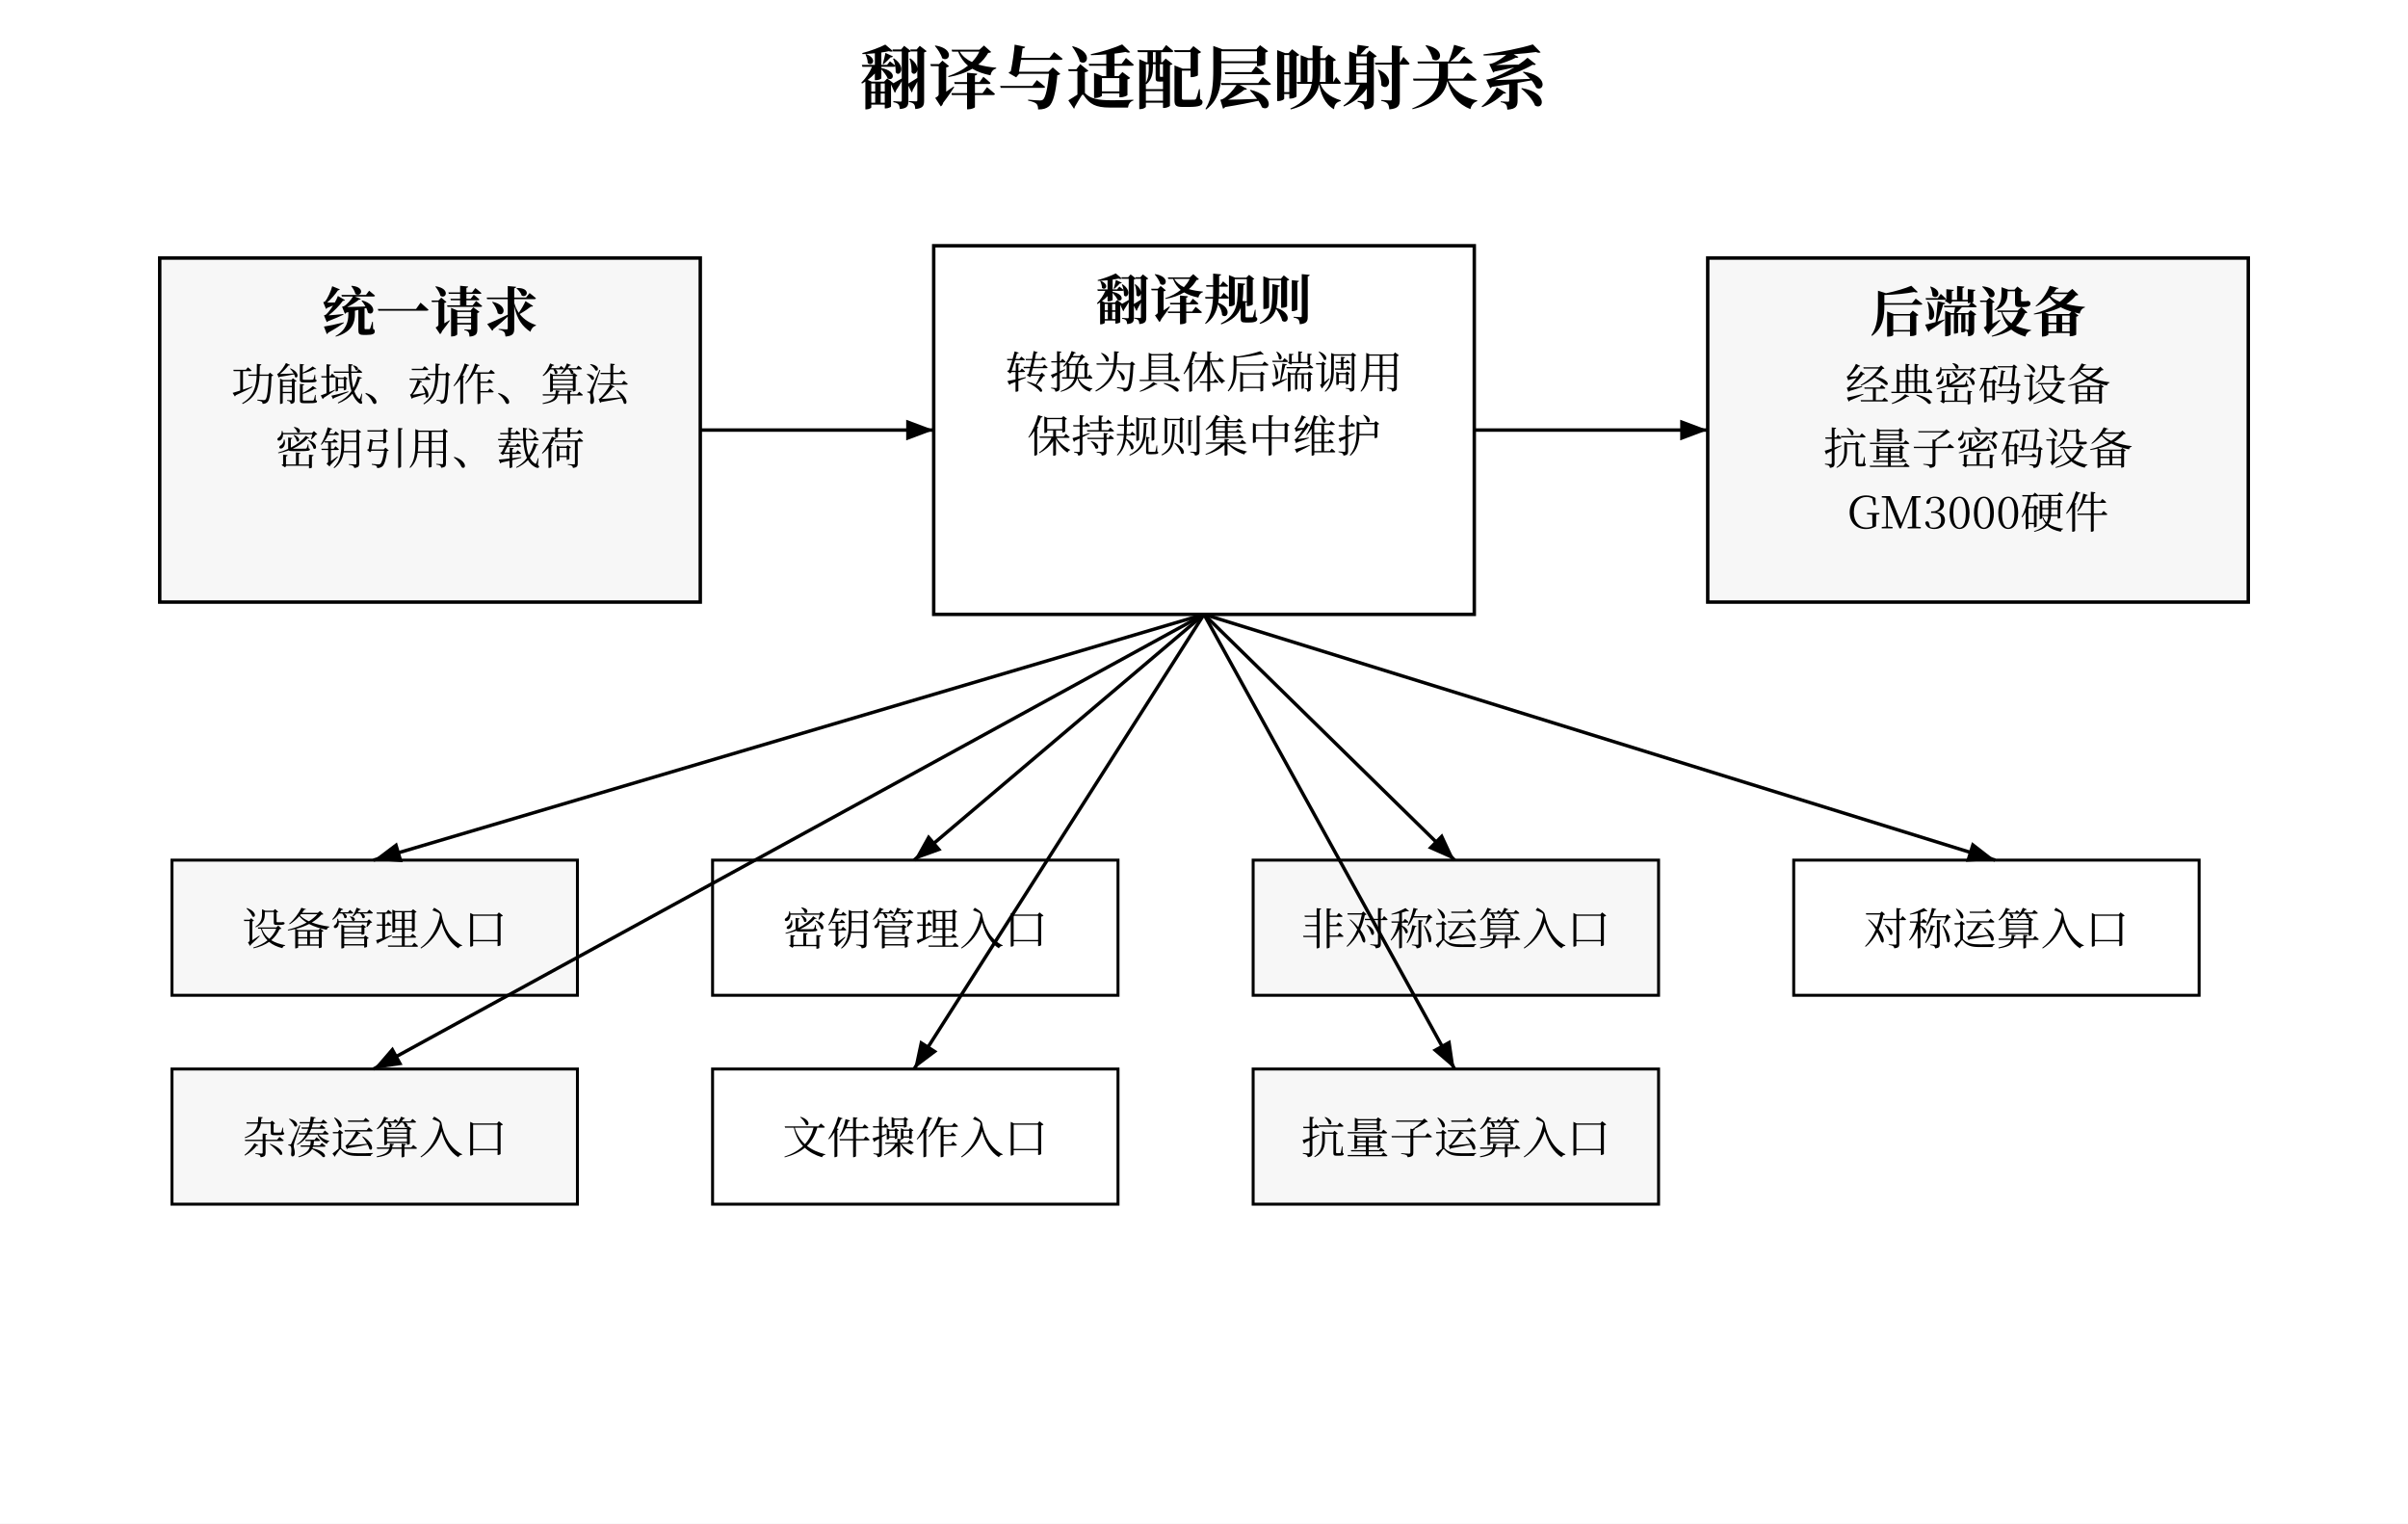
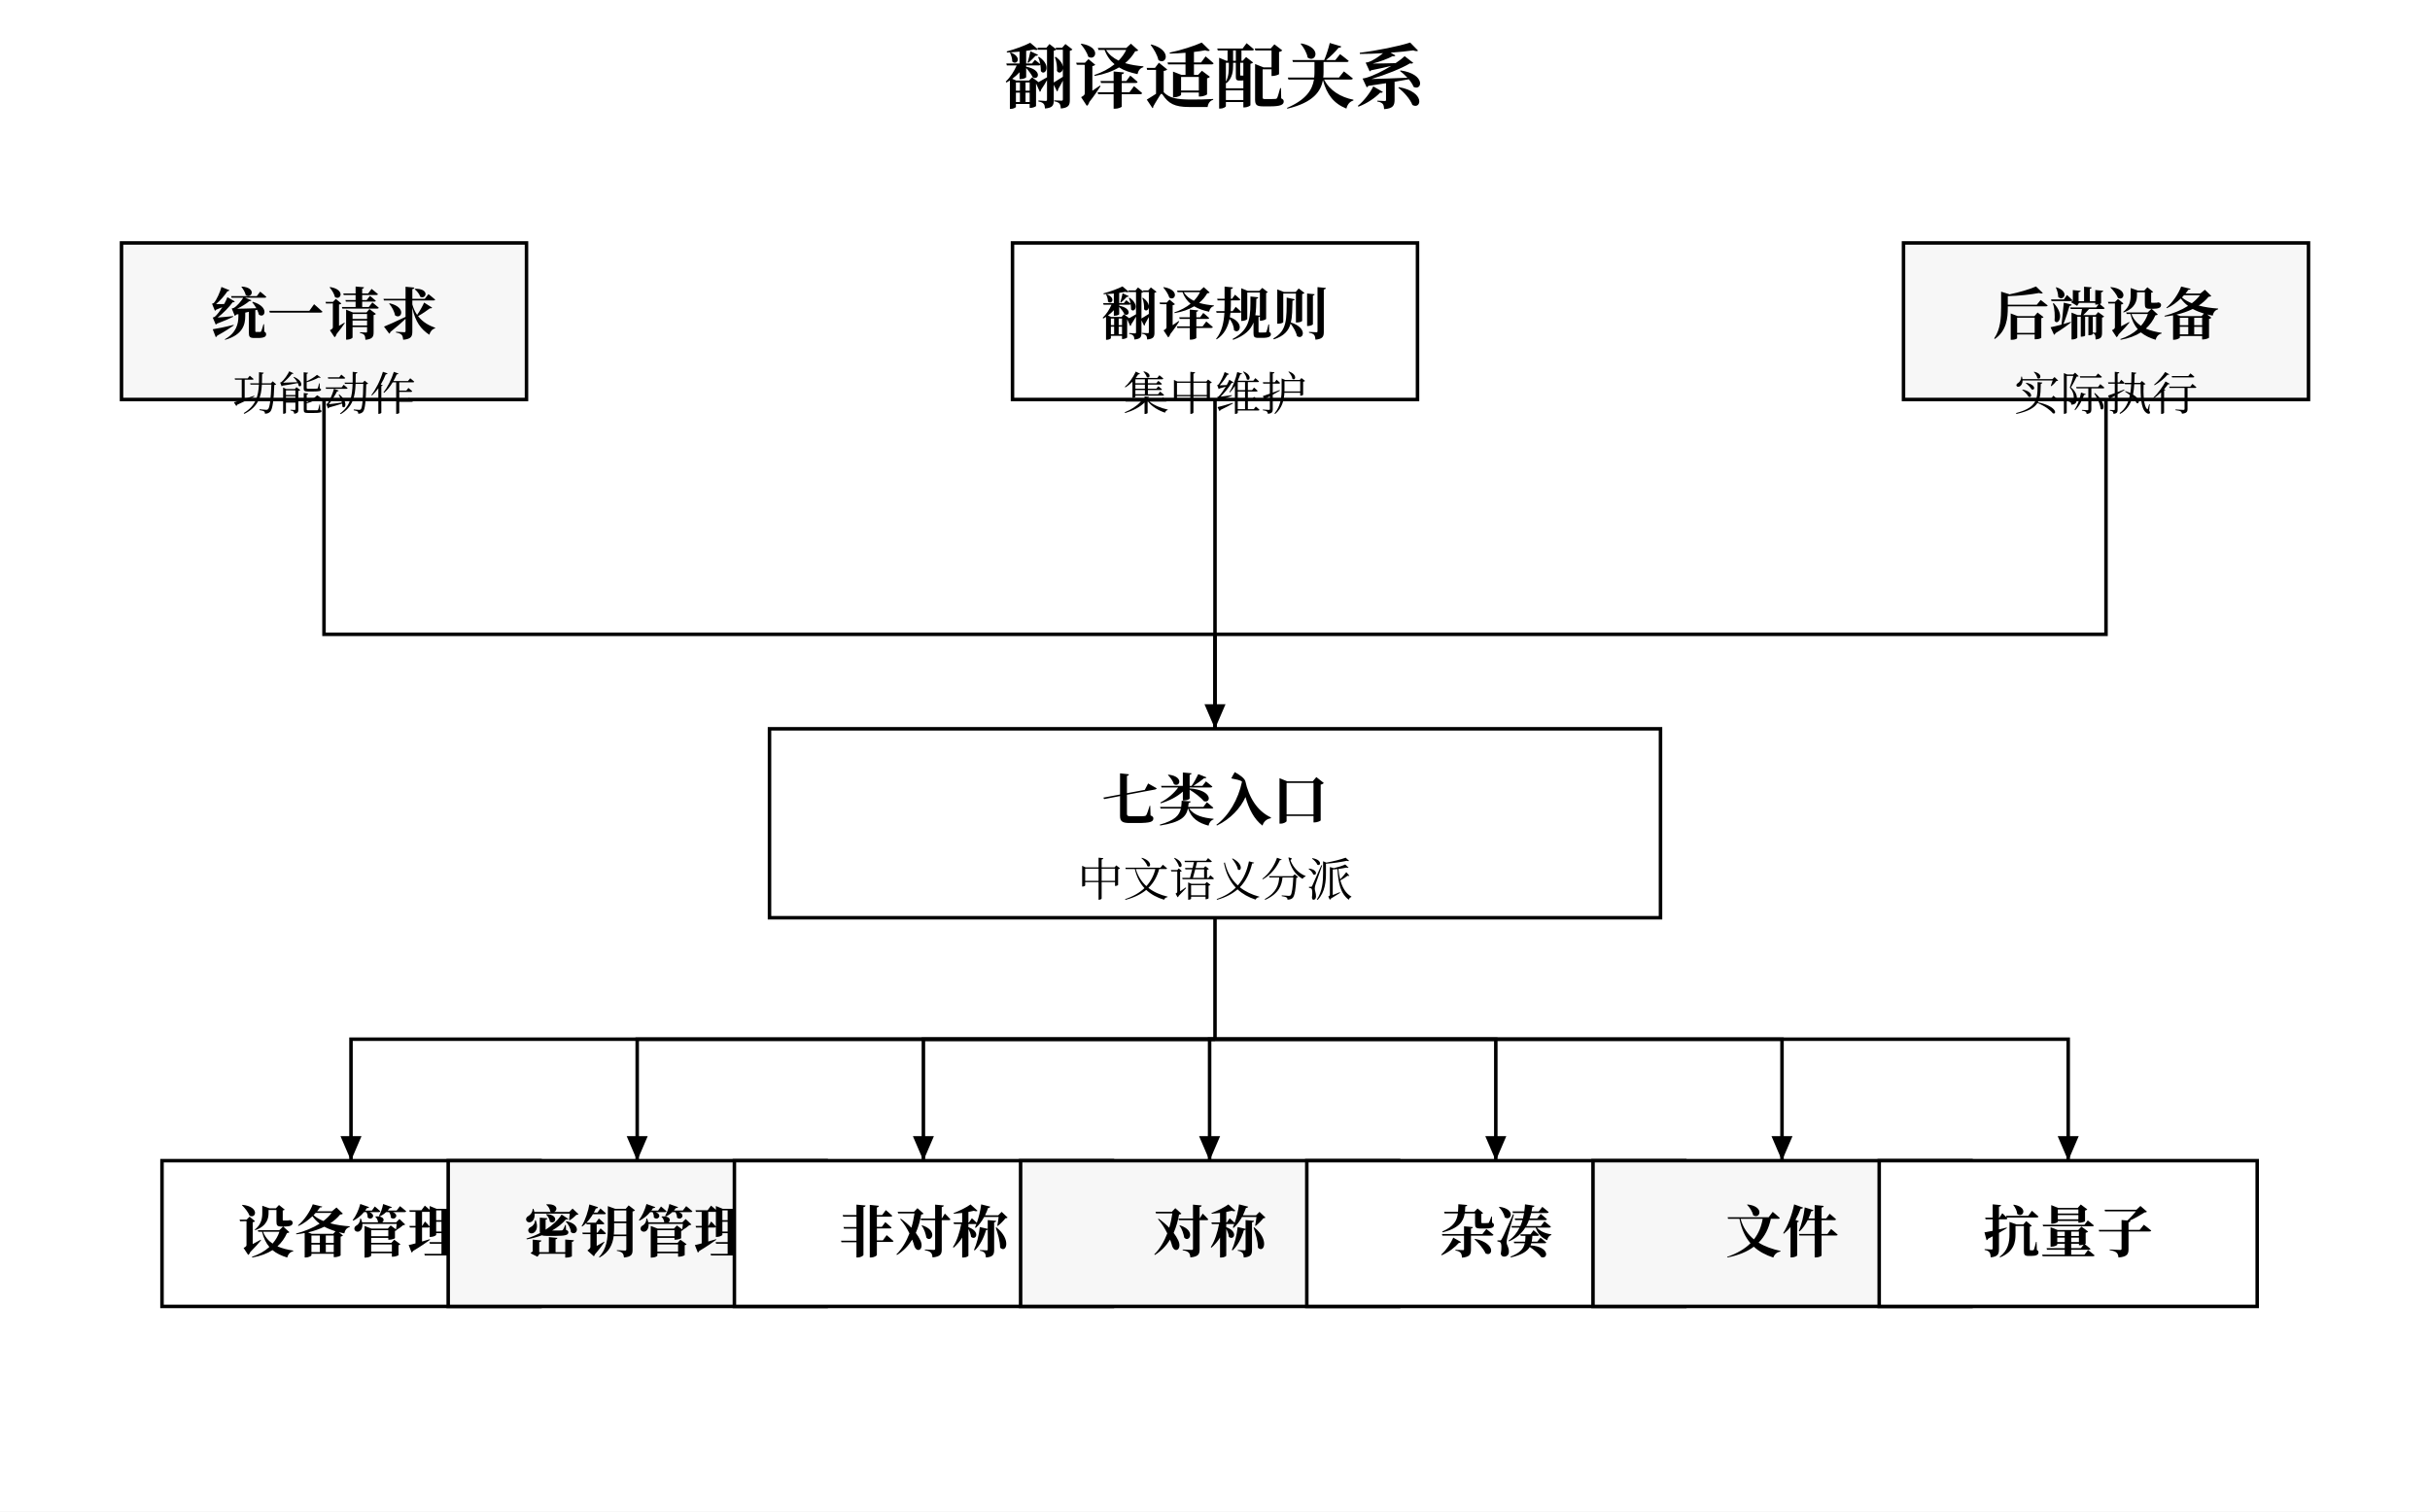
- <svg xmlns="http://www.w3.org/2000/svg" width="980" height="620" viewBox="0 0 980 620">
+ <svg xmlns="http://www.w3.org/2000/svg" width="900" height="560" viewBox="0 0 900 560">
  <defs>
-     <marker id="arrow" markerWidth="10" markerHeight="10" refX="8" refY="3" orient="auto" markerUnits="strokeWidth">
-       <path d="M0,0 L0,6 L8,3 z" fill="#000000" />
+     <marker id="arrow" markerWidth="8" markerHeight="8" refX="7" refY="3" orient="auto" markerUnits="strokeWidth">
+       <path d="M0,0 L0,6 L7,3 z" fill="#000000" />
    </marker>
  </defs>
-   <rect x="0" y="0" width="980" height="620" fill="#ffffff" />
-   <text x="490" y="42" font-family="SimSun, Songti SC, Noto Serif CJK SC, Microsoft YaHei, Arial, sans-serif" font-size="28" font-weight="bold" text-anchor="middle" fill="#000000">翻译与适配层映射关系</text>
-   <rect x="65" y="105" width="220" height="140" fill="#f7f7f7" stroke="#000000" stroke-width="1.4" />
-   <text x="175.0" y="135" font-family="SimSun, Songti SC, Noto Serif CJK SC, Microsoft YaHei, Arial, sans-serif" font-size="22" font-weight="bold" text-anchor="middle" fill="#000000">统一请求</text>
-   <text x="175.0" y="163" font-family="SimSun, Songti SC, Noto Serif CJK SC, Microsoft YaHei, Arial, sans-serif" font-size="18" font-weight="normal" text-anchor="middle" fill="#000000">功能域、动作、算法</text>
-   <text x="175.0" y="189" font-family="SimSun, Songti SC, Noto Serif CJK SC, Microsoft YaHei, Arial, sans-serif" font-size="18" font-weight="normal" text-anchor="middle" fill="#000000">密钥引用、载荷</text>
-   <rect x="380" y="100" width="220" height="150" fill="#ffffff" stroke="#000000" stroke-width="1.4" />
-   <text x="490.0" y="130" font-family="SimSun, Songti SC, Noto Serif CJK SC, Microsoft YaHei, Arial, sans-serif" font-size="22" font-weight="bold" text-anchor="middle" fill="#000000">翻译规则</text>
-   <text x="490.0" y="158" font-family="SimSun, Songti SC, Noto Serif CJK SC, Microsoft YaHei, Arial, sans-serif" font-size="18" font-weight="normal" text-anchor="middle" fill="#000000">转换为具体后端调用</text>
-   <text x="490.0" y="184" font-family="SimSun, Songti SC, Noto Serif CJK SC, Microsoft YaHei, Arial, sans-serif" font-size="18" font-weight="normal" text-anchor="middle" fill="#000000">保持规则集中维护</text>
-   <rect x="695" y="105" width="220" height="140" fill="#f7f7f7" stroke="#000000" stroke-width="1.4" />
-   <text x="805.0" y="135" font-family="SimSun, Songti SC, Noto Serif CJK SC, Microsoft YaHei, Arial, sans-serif" font-size="22" font-weight="bold" text-anchor="middle" fill="#000000">后端设备</text>
-   <text x="805.0" y="163" font-family="SimSun, Songti SC, Noto Serif CJK SC, Microsoft YaHei, Arial, sans-serif" font-size="18" font-weight="normal" text-anchor="middle" fill="#000000">经典密码设备</text>
-   <text x="805.0" y="189" font-family="SimSun, Songti SC, Noto Serif CJK SC, Microsoft YaHei, Arial, sans-serif" font-size="18" font-weight="normal" text-anchor="middle" fill="#000000">抗量子密码设备</text>
-   <text x="805.0" y="215" font-family="SimSun, Songti SC, Noto Serif CJK SC, Microsoft YaHei, Arial, sans-serif" font-size="18" font-weight="normal" text-anchor="middle" fill="#000000">GM3000硬件</text>
-   <line x1="285" y1="175" x2="380" y2="175" stroke="#000000" stroke-width="1.4" marker-end="url(#arrow)" />
-   <line x1="600" y1="175" x2="695" y2="175" stroke="#000000" stroke-width="1.4" marker-end="url(#arrow)" />
-   <rect x="70" y="350" width="165" height="55" fill="#f7f7f7" stroke="#000000" stroke-width="1.2" />
-   <text x="152.5" y="384.5" font-family="SimSun, Songti SC, Noto Serif CJK SC, Microsoft YaHei, Arial, sans-serif" font-size="18" font-weight="normal" text-anchor="middle" fill="#000000">设备管理入口</text>
-   <line x1="490" y1="250" x2="152" y2="350" stroke="#000000" stroke-width="1.4" marker-end="url(#arrow)" />
-   <rect x="290" y="350" width="165" height="55" fill="#ffffff" stroke="#000000" stroke-width="1.2" />
-   <text x="372.5" y="384.5" font-family="SimSun, Songti SC, Noto Serif CJK SC, Microsoft YaHei, Arial, sans-serif" font-size="18" font-weight="normal" text-anchor="middle" fill="#000000">密钥管理入口</text>
-   <line x1="490" y1="250" x2="372" y2="350" stroke="#000000" stroke-width="1.4" marker-end="url(#arrow)" />
-   <rect x="510" y="350" width="165" height="55" fill="#f7f7f7" stroke="#000000" stroke-width="1.2" />
-   <text x="592.5" y="384.5" font-family="SimSun, Songti SC, Noto Serif CJK SC, Microsoft YaHei, Arial, sans-serif" font-size="18" font-weight="normal" text-anchor="middle" fill="#000000">非对称运算入口</text>
-   <line x1="490" y1="250" x2="592" y2="350" stroke="#000000" stroke-width="1.4" marker-end="url(#arrow)" />
-   <rect x="730" y="350" width="165" height="55" fill="#ffffff" stroke="#000000" stroke-width="1.2" />
-   <text x="812.5" y="384.5" font-family="SimSun, Songti SC, Noto Serif CJK SC, Microsoft YaHei, Arial, sans-serif" font-size="18" font-weight="normal" text-anchor="middle" fill="#000000">对称运算入口</text>
-   <line x1="490" y1="250" x2="812" y2="350" stroke="#000000" stroke-width="1.4" marker-end="url(#arrow)" />
-   <rect x="70" y="435" width="165" height="55" fill="#f7f7f7" stroke="#000000" stroke-width="1.2" />
-   <text x="152.5" y="469.5" font-family="SimSun, Songti SC, Noto Serif CJK SC, Microsoft YaHei, Arial, sans-serif" font-size="18" font-weight="normal" text-anchor="middle" fill="#000000">杂凑运算入口</text>
-   <line x1="490" y1="250" x2="152" y2="435" stroke="#000000" stroke-width="1.4" marker-end="url(#arrow)" />
-   <rect x="290" y="435" width="165" height="55" fill="#ffffff" stroke="#000000" stroke-width="1.2" />
-   <text x="372.5" y="469.5" font-family="SimSun, Songti SC, Noto Serif CJK SC, Microsoft YaHei, Arial, sans-serif" font-size="18" font-weight="normal" text-anchor="middle" fill="#000000">文件操作入口</text>
-   <line x1="490" y1="250" x2="372" y2="435" stroke="#000000" stroke-width="1.4" marker-end="url(#arrow)" />
-   <rect x="510" y="435" width="165" height="55" fill="#f7f7f7" stroke="#000000" stroke-width="1.2" />
-   <text x="592.5" y="469.5" font-family="SimSun, Songti SC, Noto Serif CJK SC, Microsoft YaHei, Arial, sans-serif" font-size="18" font-weight="normal" text-anchor="middle" fill="#000000">抗量子运算入口</text>
-   <line x1="490" y1="250" x2="592" y2="435" stroke="#000000" stroke-width="1.4" marker-end="url(#arrow)" />
+   <rect x="0" y="0" width="900" height="560" fill="#ffffff" />
+   <text x="450.0" y="38" font-family="SimSun, Songti SC, Noto Serif CJK SC, Microsoft YaHei, Arial, sans-serif" font-size="26" font-weight="bold" text-anchor="middle" fill="#000000">翻译适配关系</text>
+   <rect x="45" y="90" width="150" height="58" fill="#f7f7f7" stroke="#000000" stroke-width="1.3" />
+   <text x="120.0" y="124" font-family="SimSun, Songti SC, Noto Serif CJK SC, Microsoft YaHei, Arial, sans-serif" font-size="21" font-weight="bold" text-anchor="middle" fill="#000000">统一请求</text>
+   <text x="120.0" y="152" font-family="SimSun, Songti SC, Noto Serif CJK SC, Microsoft YaHei, Arial, sans-serif" font-size="17" font-weight="normal" text-anchor="middle" fill="#000000">功能动作</text>
+   <rect x="375" y="90" width="150" height="58" fill="#ffffff" stroke="#000000" stroke-width="1.3" />
+   <text x="450.0" y="124" font-family="SimSun, Songti SC, Noto Serif CJK SC, Microsoft YaHei, Arial, sans-serif" font-size="21" font-weight="bold" text-anchor="middle" fill="#000000">翻译规则</text>
+   <text x="450.0" y="152" font-family="SimSun, Songti SC, Noto Serif CJK SC, Microsoft YaHei, Arial, sans-serif" font-size="17" font-weight="normal" text-anchor="middle" fill="#000000">集中维护</text>
+   <rect x="705" y="90" width="150" height="58" fill="#f7f7f7" stroke="#000000" stroke-width="1.3" />
+   <text x="780.0" y="124" font-family="SimSun, Songti SC, Noto Serif CJK SC, Microsoft YaHei, Arial, sans-serif" font-size="21" font-weight="bold" text-anchor="middle" fill="#000000">后端设备</text>
+   <text x="780.0" y="152" font-family="SimSun, Songti SC, Noto Serif CJK SC, Microsoft YaHei, Arial, sans-serif" font-size="17" font-weight="normal" text-anchor="middle" fill="#000000">实际执行</text>
+   <rect x="285" y="270" width="330" height="70" fill="#ffffff" stroke="#000000" stroke-width="1.3" />
+   <text x="450.0" y="304" font-family="SimSun, Songti SC, Noto Serif CJK SC, Microsoft YaHei, Arial, sans-serif" font-size="21" font-weight="bold" text-anchor="middle" fill="#000000">七类入口</text>
+   <text x="450.0" y="332" font-family="SimSun, Songti SC, Noto Serif CJK SC, Microsoft YaHei, Arial, sans-serif" font-size="17" font-weight="normal" text-anchor="middle" fill="#000000">中文语义分派</text>
+   <line x1="450.0" y1="235" x2="450.0" y2="270" stroke="#000000" stroke-width="1.3" />
+   <polyline points="120.0,148 120.0,235 450.0,235" fill="none" stroke="#000000" stroke-width="1.3" />
+   <polyline points="450.0,148 450.0,235 450.0,235" fill="none" stroke="#000000" stroke-width="1.3" />
+   <polyline points="780.0,148 780.0,235 450.0,235" fill="none" stroke="#000000" stroke-width="1.3" />
+   <line x1="450.0" y1="235" x2="450.0" y2="270" stroke="#000000" stroke-width="1.3" marker-end="url(#arrow)" />
+   <line x1="450.0" y1="340" x2="450.0" y2="385" stroke="#000000" stroke-width="1.3" />
+   <rect x="60" y="430" width="140" height="54" fill="#ffffff" stroke="#000000" stroke-width="1.3" />
+   <text x="130.0" y="464" font-family="SimSun, Songti SC, Noto Serif CJK SC, Microsoft YaHei, Arial, sans-serif" font-size="21" font-weight="bold" text-anchor="middle" fill="#000000">设备管理</text>
+   <polyline points="450.0,385 130.0,385 130.0,430" fill="none" stroke="#000000" stroke-width="1.3" marker-end="url(#arrow)" />
+   <rect x="166" y="430" width="140" height="54" fill="#f7f7f7" stroke="#000000" stroke-width="1.3" />
+   <text x="236.0" y="464" font-family="SimSun, Songti SC, Noto Serif CJK SC, Microsoft YaHei, Arial, sans-serif" font-size="21" font-weight="bold" text-anchor="middle" fill="#000000">密钥管理</text>
+   <polyline points="450.0,385 236.0,385 236.0,430" fill="none" stroke="#000000" stroke-width="1.3" marker-end="url(#arrow)" />
+   <rect x="272" y="430" width="140" height="54" fill="#ffffff" stroke="#000000" stroke-width="1.3" />
+   <text x="342.0" y="464" font-family="SimSun, Songti SC, Noto Serif CJK SC, Microsoft YaHei, Arial, sans-serif" font-size="21" font-weight="bold" text-anchor="middle" fill="#000000">非对称</text>
+   <polyline points="450.0,385 342.0,385 342.0,430" fill="none" stroke="#000000" stroke-width="1.3" marker-end="url(#arrow)" />
+   <rect x="378" y="430" width="140" height="54" fill="#f7f7f7" stroke="#000000" stroke-width="1.3" />
+   <text x="448.0" y="464" font-family="SimSun, Songti SC, Noto Serif CJK SC, Microsoft YaHei, Arial, sans-serif" font-size="21" font-weight="bold" text-anchor="middle" fill="#000000">对称</text>
+   <polyline points="450.0,385 448.0,385 448.0,430" fill="none" stroke="#000000" stroke-width="1.3" marker-end="url(#arrow)" />
+   <rect x="484" y="430" width="140" height="54" fill="#ffffff" stroke="#000000" stroke-width="1.3" />
+   <text x="554.0" y="464" font-family="SimSun, Songti SC, Noto Serif CJK SC, Microsoft YaHei, Arial, sans-serif" font-size="21" font-weight="bold" text-anchor="middle" fill="#000000">杂凑</text>
+   <polyline points="450.0,385 554.0,385 554.0,430" fill="none" stroke="#000000" stroke-width="1.3" marker-end="url(#arrow)" />
+   <rect x="590" y="430" width="140" height="54" fill="#f7f7f7" stroke="#000000" stroke-width="1.3" />
+   <text x="660.0" y="464" font-family="SimSun, Songti SC, Noto Serif CJK SC, Microsoft YaHei, Arial, sans-serif" font-size="21" font-weight="bold" text-anchor="middle" fill="#000000">文件</text>
+   <polyline points="450.0,385 660.0,385 660.0,430" fill="none" stroke="#000000" stroke-width="1.3" marker-end="url(#arrow)" />
+   <rect x="696" y="430" width="140" height="54" fill="#ffffff" stroke="#000000" stroke-width="1.3" />
+   <text x="766.0" y="464" font-family="SimSun, Songti SC, Noto Serif CJK SC, Microsoft YaHei, Arial, sans-serif" font-size="21" font-weight="bold" text-anchor="middle" fill="#000000">抗量子</text>
+   <polyline points="450.0,385 766.0,385 766.0,430" fill="none" stroke="#000000" stroke-width="1.3" marker-end="url(#arrow)" />
</svg>
